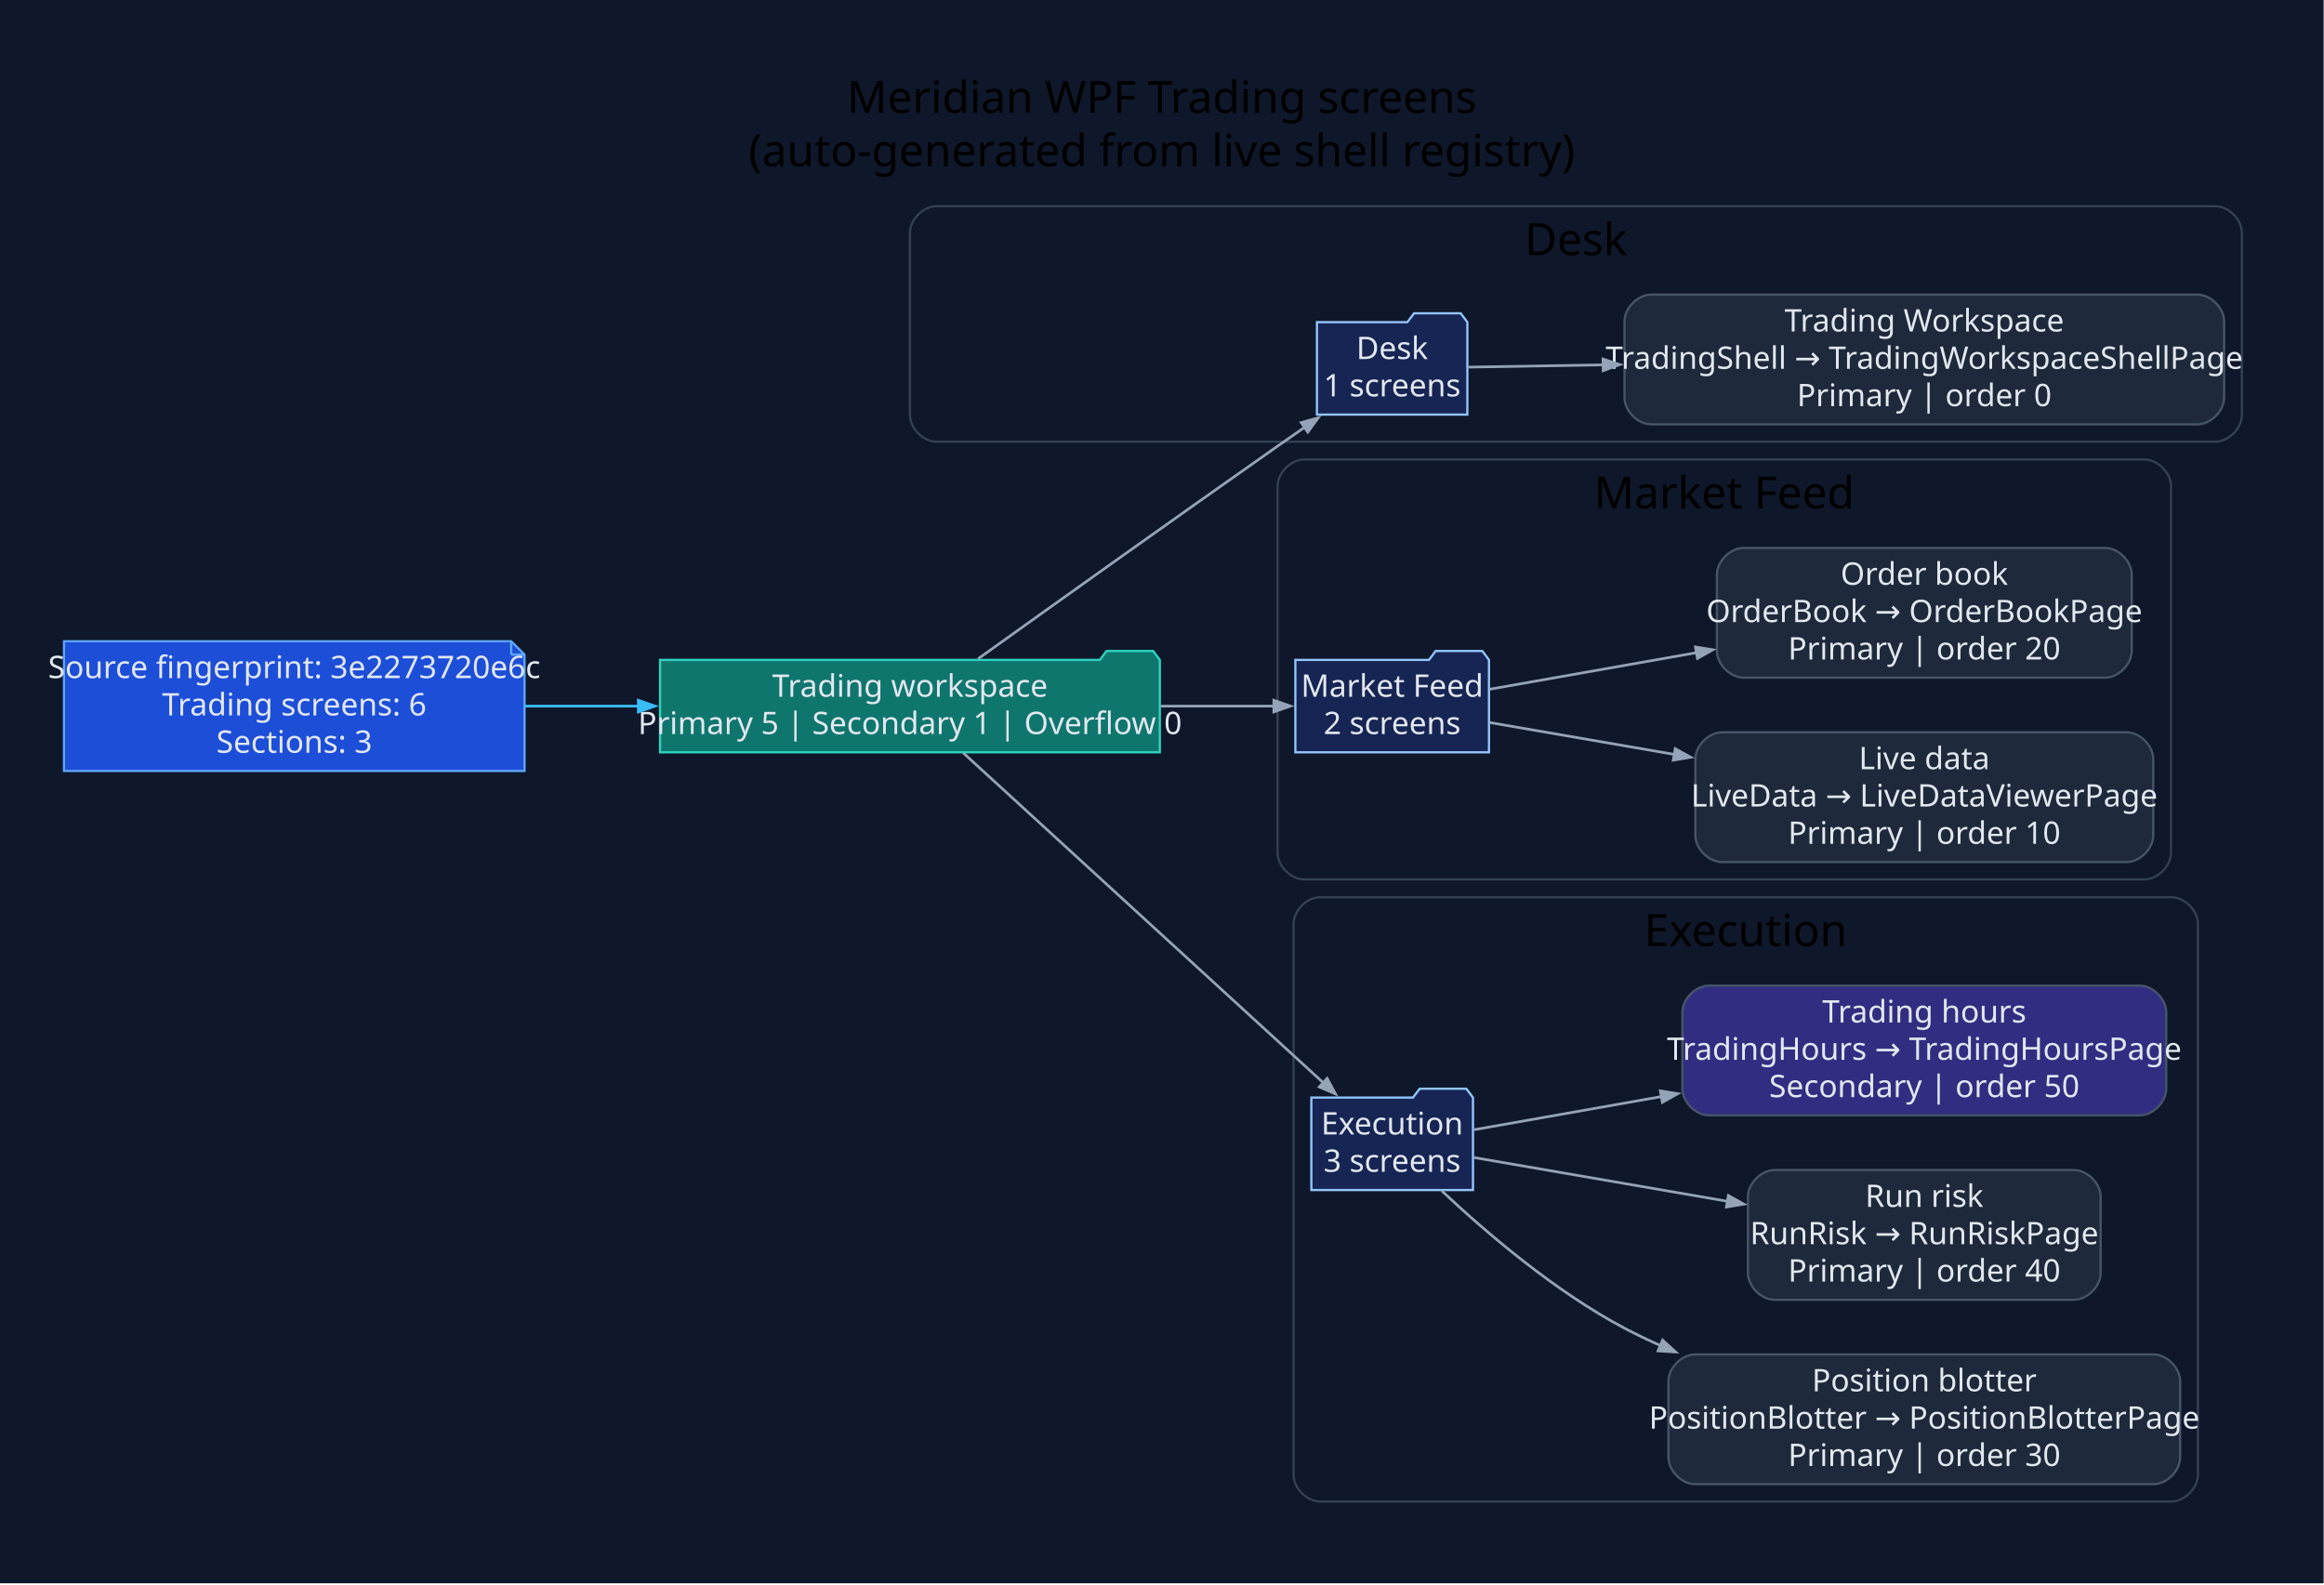
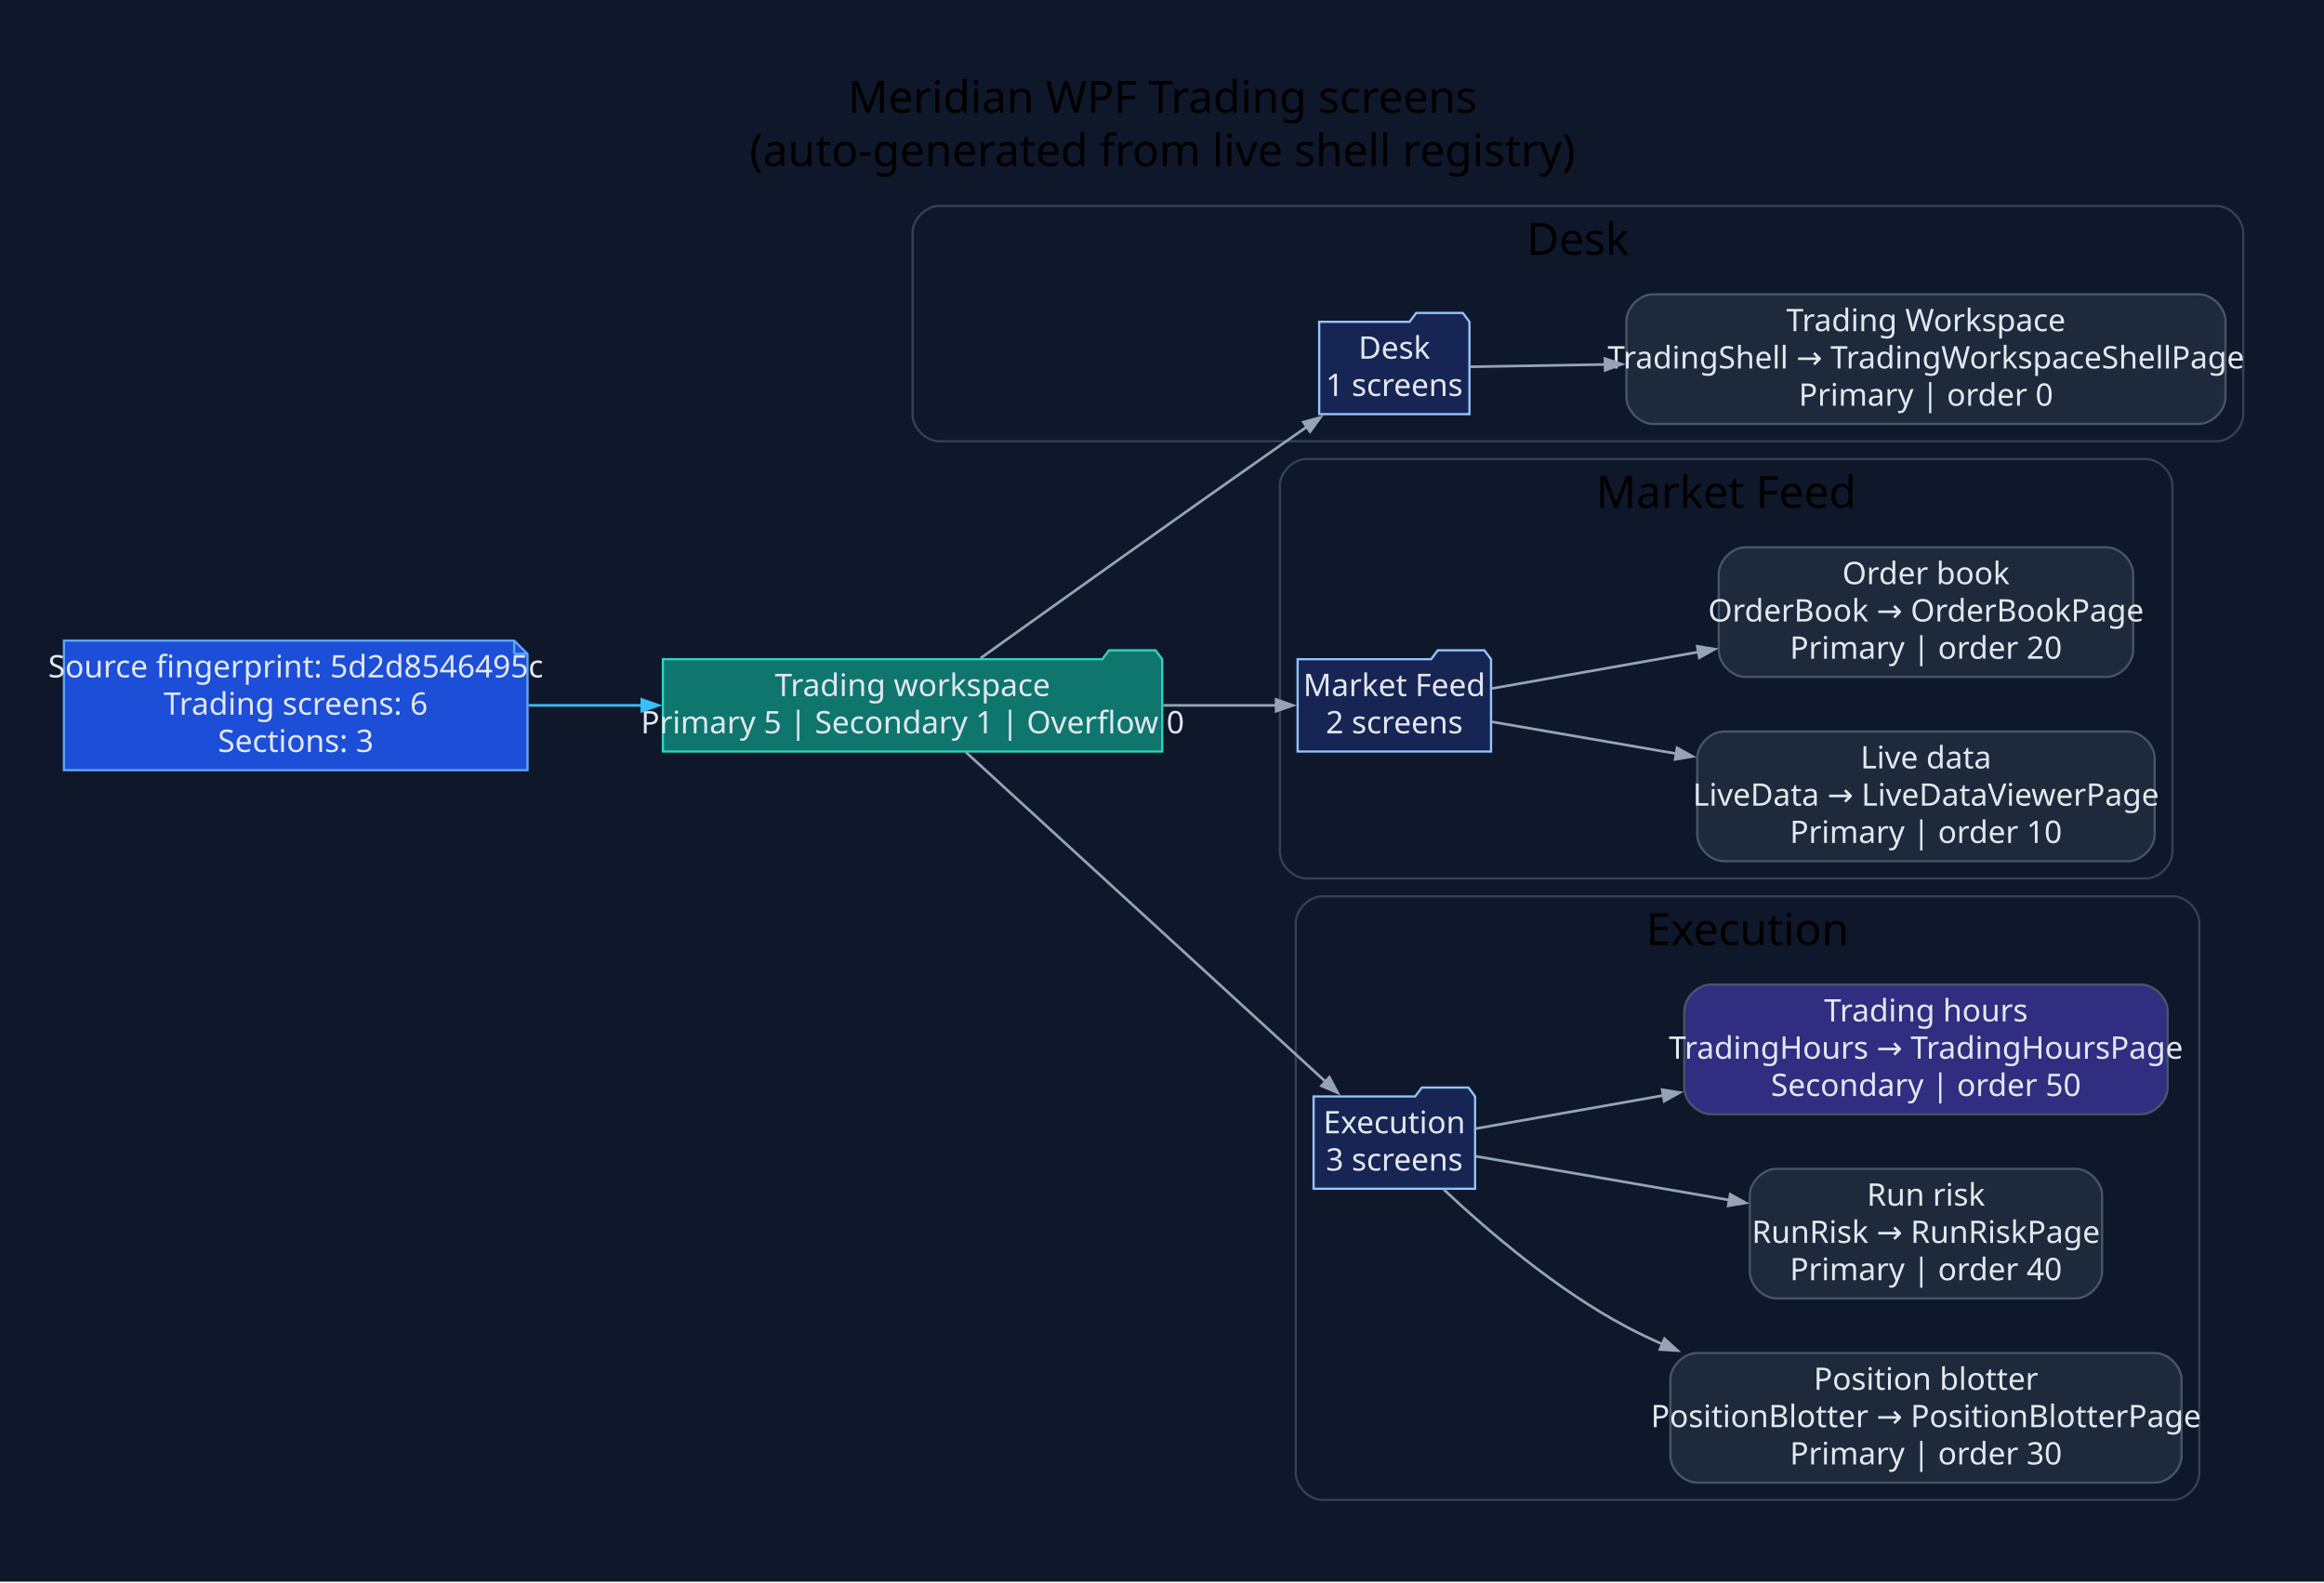
- <svg xmlns="http://www.w3.org/2000/svg" width="1046pt" height="713pt" viewBox="0.00 0.00 1046.00 713.00">
+ <svg xmlns="http://www.w3.org/2000/svg" width="1047pt" height="713pt" viewBox="0.00 0.00 1047.00 713.00">
  <g id="graph0" class="graph" transform="scale(1 1) rotate(0) translate(28.8 683.8)">
-     <polygon fill="#0f172a" stroke="none" points="-28.8,28.8 -28.8,-683.8 1017.04,-683.8 1017.04,28.8 -28.8,28.8" />
-     <text xml:space="preserve" text-anchor="middle" x="494.12" y="-633" font-family="Segoe UI" font-size="20.00">Meridian WPF Trading screens</text>
-     <text xml:space="preserve" text-anchor="middle" x="494.12" y="-609" font-family="Segoe UI" font-size="20.00">(auto-generated from live shell registry)</text>
+     <polygon fill="#0f172a" stroke="none" points="-28.8,28.8 -28.8,-683.8 1018.61,-683.8 1018.61,28.8 -28.8,28.8" />
+     <text xml:space="preserve" text-anchor="middle" x="494.91" y="-633" font-family="Segoe UI" font-size="20.00">Meridian WPF Trading screens</text>
+     <text xml:space="preserve" text-anchor="middle" x="494.91" y="-609" font-family="Segoe UI" font-size="20.00">(auto-generated from live shell registry)</text>
    <g id="clust1" class="cluster">
-       <path fill="#0f172a" stroke="#334155" d="M392.75,-485C392.75,-485 968.24,-485 968.24,-485 974.24,-485 980.24,-491 980.24,-497 980.24,-497 980.24,-579 980.24,-579 980.24,-585 974.24,-591 968.24,-591 968.24,-591 392.75,-591 392.75,-591 386.75,-591 380.75,-585 380.75,-579 380.75,-579 380.75,-497 380.75,-497 380.75,-491 386.75,-485 392.75,-485" />
-       <text xml:space="preserve" text-anchor="middle" x="680.49" y="-569" font-family="Segoe UI" font-size="20.00">Desk</text>
+       <path fill="#0f172a" stroke="#334155" d="M394.32,-485C394.32,-485 969.81,-485 969.81,-485 975.81,-485 981.81,-491 981.81,-497 981.81,-497 981.81,-579 981.81,-579 981.81,-585 975.81,-591 969.81,-591 969.81,-591 394.32,-591 394.32,-591 388.32,-591 382.32,-585 382.32,-579 382.32,-579 382.32,-497 382.32,-497 382.32,-491 388.32,-485 394.32,-485" />
+       <text xml:space="preserve" text-anchor="middle" x="682.07" y="-569" font-family="Segoe UI" font-size="20.00">Desk</text>
    </g>
    <g id="clust2" class="cluster">
-       <path fill="#0f172a" stroke="#334155" d="M558.22,-288C558.22,-288 936.34,-288 936.34,-288 942.34,-288 948.34,-294 948.34,-300 948.34,-300 948.34,-465 948.34,-465 948.34,-471 942.34,-477 936.34,-477 936.34,-477 558.22,-477 558.22,-477 552.22,-477 546.22,-471 546.22,-465 546.22,-465 546.22,-300 546.22,-300 546.22,-294 552.22,-288 558.22,-288" />
-       <text xml:space="preserve" text-anchor="middle" x="747.28" y="-455" font-family="Segoe UI" font-size="20.00">Market Feed</text>
+       <path fill="#0f172a" stroke="#334155" d="M559.8,-288C559.8,-288 937.91,-288 937.91,-288 943.91,-288 949.91,-294 949.91,-300 949.91,-300 949.91,-465 949.91,-465 949.91,-471 943.91,-477 937.91,-477 937.91,-477 559.8,-477 559.8,-477 553.8,-477 547.8,-471 547.8,-465 547.8,-465 547.8,-300 547.8,-300 547.8,-294 553.8,-288 559.8,-288" />
+       <text xml:space="preserve" text-anchor="middle" x="748.85" y="-455" font-family="Segoe UI" font-size="20.00">Market Feed</text>
    </g>
    <g id="clust3" class="cluster">
-       <path fill="#0f172a" stroke="#334155" d="M565.42,-8C565.42,-8 948.44,-8 948.44,-8 954.44,-8 960.44,-14 960.44,-20 960.44,-20 960.44,-268 960.44,-268 960.44,-274 954.44,-280 948.44,-280 948.44,-280 565.42,-280 565.42,-280 559.42,-280 553.42,-274 553.42,-268 553.42,-268 553.42,-20 553.42,-20 553.42,-14 559.42,-8 565.42,-8" />
-       <text xml:space="preserve" text-anchor="middle" x="756.93" y="-258" font-family="Segoe UI" font-size="20.00">Execution</text>
+       <path fill="#0f172a" stroke="#334155" d="M566.99,-8C566.99,-8 950.02,-8 950.02,-8 956.02,-8 962.02,-14 962.02,-20 962.02,-20 962.02,-268 962.02,-268 962.02,-274 956.02,-280 950.02,-280 950.02,-280 566.99,-280 566.99,-280 560.99,-280 554.99,-274 554.99,-268 554.99,-268 554.99,-20 554.99,-20 554.99,-14 560.99,-8 566.99,-8" />
+       <text xml:space="preserve" text-anchor="middle" x="758.5" y="-258" font-family="Segoe UI" font-size="20.00">Execution</text>
    </g>
    <g id="node1" class="node">
-       <polygon fill="#1d4ed8" stroke="#60a5fa" points="201.28,-395.2 0,-395.2 0,-336.8 207.28,-336.8 207.28,-389.2 201.28,-395.2" />
-       <polyline fill="none" stroke="#60a5fa" points="201.28,-395.2 201.28,-389.2" />
-       <polyline fill="none" stroke="#60a5fa" points="207.28,-389.2 201.28,-389.2" />
-       <text xml:space="preserve" text-anchor="middle" x="103.64" y="-378.6" font-family="Segoe UI" font-size="14.00" fill="#e2e8f0">Source fingerprint: 3e2273720e6c</text>
-       <text xml:space="preserve" text-anchor="middle" x="103.64" y="-361.8" font-family="Segoe UI" font-size="14.00" fill="#e2e8f0">Trading screens: 6</text>
-       <text xml:space="preserve" text-anchor="middle" x="103.64" y="-345" font-family="Segoe UI" font-size="14.00" fill="#e2e8f0">Sections: 3</text>
+       <polygon fill="#1d4ed8" stroke="#60a5fa" points="202.85,-395.2 0,-395.2 0,-336.8 208.85,-336.8 208.85,-389.2 202.85,-395.2" />
+       <polyline fill="none" stroke="#60a5fa" points="202.85,-395.2 202.85,-389.2" />
+       <polyline fill="none" stroke="#60a5fa" points="208.85,-389.2 202.85,-389.2" />
+       <text xml:space="preserve" text-anchor="middle" x="104.42" y="-378.6" font-family="Segoe UI" font-size="14.00" fill="#e2e8f0">Source fingerprint: 5d2d8546495c</text>
+       <text xml:space="preserve" text-anchor="middle" x="104.42" y="-361.8" font-family="Segoe UI" font-size="14.00" fill="#e2e8f0">Trading screens: 6</text>
+       <text xml:space="preserve" text-anchor="middle" x="104.42" y="-345" font-family="Segoe UI" font-size="14.00" fill="#e2e8f0">Sections: 3</text>
    </g>
    <g id="node2" class="node">
-       <polygon fill="#0f766e" stroke="#2dd4bf" points="493.22,-386.8 490.22,-390.8 469.22,-390.8 466.22,-386.8 268.28,-386.8 268.28,-345.2 493.22,-345.2 493.22,-386.8" />
-       <text xml:space="preserve" text-anchor="middle" x="380.75" y="-370.2" font-family="Segoe UI" font-size="14.00" fill="#e2e8f0">Trading workspace</text>
-       <text xml:space="preserve" text-anchor="middle" x="380.75" y="-353.4" font-family="Segoe UI" font-size="14.00" fill="#e2e8f0">Primary 5 | Secondary 1 | Overflow 0</text>
+       <polygon fill="#0f766e" stroke="#2dd4bf" points="494.8,-386.8 491.8,-390.8 470.8,-390.8 467.8,-386.8 269.85,-386.8 269.85,-345.2 494.8,-345.2 494.8,-386.8" />
+       <text xml:space="preserve" text-anchor="middle" x="382.32" y="-370.2" font-family="Segoe UI" font-size="14.00" fill="#e2e8f0">Trading workspace</text>
+       <text xml:space="preserve" text-anchor="middle" x="382.32" y="-353.4" font-family="Segoe UI" font-size="14.00" fill="#e2e8f0">Primary 5 | Secondary 1 | Overflow 0</text>
    </g>
    <g id="edge1" class="edge">
-       <path fill="none" stroke="#38bdf8" stroke-width="1.2" d="M207.47,-366C224.24,-366 241.74,-366 258.89,-366" />
-       <polygon fill="#38bdf8" stroke="#38bdf8" stroke-width="1.2" points="258.5,-368.63 266,-366 258.5,-363.38 258.5,-368.63" />
+       <path fill="none" stroke="#38bdf8" stroke-width="1.2" d="M209.34,-366C226.12,-366 243.61,-366 260.75,-366" />
+       <polygon fill="#38bdf8" stroke="#38bdf8" stroke-width="1.2" points="260.35,-368.63 267.85,-366 260.35,-363.38 260.35,-368.63" />
    </g>
    <g id="node3" class="node">
-       <polygon fill="#172554" stroke="#93c5fd" points="631.64,-538.8 628.64,-542.8 607.64,-542.8 604.64,-538.8 563.94,-538.8 563.94,-497.2 631.64,-497.2 631.64,-538.8" />
-       <text xml:space="preserve" text-anchor="middle" x="597.79" y="-522.2" font-family="Segoe UI" font-size="14.00" fill="#e2e8f0">Desk</text>
-       <text xml:space="preserve" text-anchor="middle" x="597.79" y="-505.4" font-family="Segoe UI" font-size="14.00" fill="#e2e8f0">1 screens</text>
+       <polygon fill="#172554" stroke="#93c5fd" points="633.22,-538.8 630.22,-542.8 609.22,-542.8 606.22,-538.8 565.52,-538.8 565.52,-497.2 633.22,-497.2 633.22,-538.8" />
+       <text xml:space="preserve" text-anchor="middle" x="599.37" y="-522.2" font-family="Segoe UI" font-size="14.00" fill="#e2e8f0">Desk</text>
+       <text xml:space="preserve" text-anchor="middle" x="599.37" y="-505.4" font-family="Segoe UI" font-size="14.00" fill="#e2e8f0">1 screens</text>
    </g>
    <g id="edge2" class="edge">
-       <path fill="none" stroke="#94a3b8" stroke-width="1.2" d="M411.38,-387.25C444.25,-410.78 498.89,-449.79 546.22,-483 550.21,-485.8 554.38,-488.71 558.55,-491.61" />
-       <polygon fill="#94a3b8" stroke="#94a3b8" stroke-width="1.2" points="556.85,-493.62 564.5,-495.74 559.84,-489.31 556.85,-493.62" />
+       <path fill="none" stroke="#94a3b8" stroke-width="1.2" d="M412.95,-387.25C445.82,-410.78 500.47,-449.79 547.8,-483 551.78,-485.8 555.96,-488.71 560.12,-491.61" />
+       <polygon fill="#94a3b8" stroke="#94a3b8" stroke-width="1.2" points="558.42,-493.62 566.08,-495.74 561.41,-489.31 558.42,-493.62" />
    </g>
    <g id="node5" class="node">
-       <polygon fill="#172554" stroke="#93c5fd" points="641.37,-386.8 638.37,-390.8 617.37,-390.8 614.37,-386.8 554.22,-386.8 554.22,-345.2 641.37,-345.2 641.37,-386.8" />
-       <text xml:space="preserve" text-anchor="middle" x="597.79" y="-370.2" font-family="Segoe UI" font-size="14.00" fill="#e2e8f0">Market Feed</text>
-       <text xml:space="preserve" text-anchor="middle" x="597.79" y="-353.4" font-family="Segoe UI" font-size="14.00" fill="#e2e8f0">2 screens</text>
+       <polygon fill="#172554" stroke="#93c5fd" points="642.94,-386.8 639.94,-390.8 618.94,-390.8 615.94,-386.8 555.8,-386.8 555.8,-345.2 642.94,-345.2 642.94,-386.8" />
+       <text xml:space="preserve" text-anchor="middle" x="599.37" y="-370.2" font-family="Segoe UI" font-size="14.00" fill="#e2e8f0">Market Feed</text>
+       <text xml:space="preserve" text-anchor="middle" x="599.37" y="-353.4" font-family="Segoe UI" font-size="14.00" fill="#e2e8f0">2 screens</text>
    </g>
    <g id="edge4" class="edge">
-       <path fill="none" stroke="#94a3b8" stroke-width="1.2" d="M493.68,-366C511.6,-366 529.35,-366 544.94,-366" />
-       <polygon fill="#94a3b8" stroke="#94a3b8" stroke-width="1.2" points="544.54,-368.63 552.04,-366 544.54,-363.38 544.54,-368.63" />
+       <path fill="none" stroke="#94a3b8" stroke-width="1.2" d="M495.25,-366C513.17,-366 530.92,-366 546.52,-366" />
+       <polygon fill="#94a3b8" stroke="#94a3b8" stroke-width="1.2" points="546.12,-368.63 553.62,-366 546.12,-363.38 546.12,-368.63" />
    </g>
    <g id="node8" class="node">
-       <polygon fill="#172554" stroke="#93c5fd" points="634.17,-189.8 631.17,-193.8 610.17,-193.8 607.17,-189.8 561.42,-189.8 561.42,-148.2 634.17,-148.2 634.17,-189.8" />
-       <text xml:space="preserve" text-anchor="middle" x="597.79" y="-173.2" font-family="Segoe UI" font-size="14.00" fill="#e2e8f0">Execution</text>
-       <text xml:space="preserve" text-anchor="middle" x="597.79" y="-156.4" font-family="Segoe UI" font-size="14.00" fill="#e2e8f0">3 screens</text>
+       <polygon fill="#172554" stroke="#93c5fd" points="635.75,-189.8 632.75,-193.8 611.75,-193.8 608.75,-189.8 562.99,-189.8 562.99,-148.2 635.75,-148.2 635.75,-189.8" />
+       <text xml:space="preserve" text-anchor="middle" x="599.37" y="-173.2" font-family="Segoe UI" font-size="14.00" fill="#e2e8f0">Execution</text>
+       <text xml:space="preserve" text-anchor="middle" x="599.37" y="-156.4" font-family="Segoe UI" font-size="14.00" fill="#e2e8f0">3 screens</text>
    </g>
    <g id="edge7" class="edge">
-       <path fill="none" stroke="#94a3b8" stroke-width="1.2" d="M404.76,-344.92C443.95,-309.02 523.59,-236.06 566.98,-196.31" />
-       <polygon fill="#94a3b8" stroke="#94a3b8" stroke-width="1.2" points="568.53,-198.46 572.28,-191.46 564.98,-194.59 568.53,-198.46" />
+       <path fill="none" stroke="#94a3b8" stroke-width="1.2" d="M406.34,-344.92C445.52,-309.02 525.16,-236.06 568.55,-196.31" />
+       <polygon fill="#94a3b8" stroke="#94a3b8" stroke-width="1.2" points="570.1,-198.46 573.85,-191.46 566.55,-194.59 570.1,-198.46" />
    </g>
    <g id="node4" class="node">
-       <path fill="#1e293b" stroke="#475569" d="M960.24,-551.2C960.24,-551.2 714.37,-551.2 714.37,-551.2 708.37,-551.2 702.37,-545.2 702.37,-539.2 702.37,-539.2 702.37,-504.8 702.37,-504.8 702.37,-498.8 708.37,-492.8 714.37,-492.8 714.37,-492.8 960.24,-492.8 960.24,-492.8 966.24,-492.8 972.24,-498.8 972.24,-504.8 972.24,-504.8 972.24,-539.2 972.24,-539.2 972.24,-545.2 966.24,-551.2 960.24,-551.2" />
-       <text xml:space="preserve" text-anchor="middle" x="837.3" y="-534.6" font-family="Segoe UI" font-size="14.00" fill="#e2e8f0">Trading Workspace</text>
-       <text xml:space="preserve" text-anchor="middle" x="837.3" y="-517.8" font-family="Segoe UI" font-size="14.00" fill="#e2e8f0">TradingShell → TradingWorkspaceShellPage</text>
-       <text xml:space="preserve" text-anchor="middle" x="837.3" y="-501" font-family="Segoe UI" font-size="14.00" fill="#e2e8f0">Primary | order 0</text>
+       <path fill="#1e293b" stroke="#475569" d="M961.81,-551.2C961.81,-551.2 715.94,-551.2 715.94,-551.2 709.94,-551.2 703.94,-545.2 703.94,-539.2 703.94,-539.2 703.94,-504.8 703.94,-504.8 703.94,-498.8 709.94,-492.8 715.94,-492.8 715.94,-492.8 961.81,-492.8 961.81,-492.8 967.81,-492.8 973.81,-498.8 973.81,-504.8 973.81,-504.8 973.81,-539.2 973.81,-539.2 973.81,-545.2 967.81,-551.2 961.81,-551.2" />
+       <text xml:space="preserve" text-anchor="middle" x="838.87" y="-534.6" font-family="Segoe UI" font-size="14.00" fill="#e2e8f0">Trading Workspace</text>
+       <text xml:space="preserve" text-anchor="middle" x="838.87" y="-517.8" font-family="Segoe UI" font-size="14.00" fill="#e2e8f0">TradingShell → TradingWorkspaceShellPage</text>
+       <text xml:space="preserve" text-anchor="middle" x="838.87" y="-501" font-family="Segoe UI" font-size="14.00" fill="#e2e8f0">Primary | order 0</text>
    </g>
    <g id="edge3" class="edge">
-       <path fill="none" stroke="#94a3b8" stroke-width="1.2" d="M632.07,-518.56C648.75,-518.84 670.22,-519.2 692.94,-519.59" />
-       <polygon fill="#94a3b8" stroke="#94a3b8" stroke-width="1.2" points="692.69,-522.21 700.23,-519.71 692.78,-516.96 692.69,-522.21" />
+       <path fill="none" stroke="#94a3b8" stroke-width="1.2" d="M633.64,-518.56C650.32,-518.84 671.79,-519.2 694.51,-519.59" />
+       <polygon fill="#94a3b8" stroke="#94a3b8" stroke-width="1.2" points="694.26,-522.21 701.8,-519.71 694.35,-516.96 694.26,-522.21" />
    </g>
    <g id="node6" class="node">
-       <path fill="#1e293b" stroke="#475569" d="M928.34,-354.2C928.34,-354.2 746.26,-354.2 746.26,-354.2 740.26,-354.2 734.26,-348.2 734.26,-342.2 734.26,-342.2 734.26,-307.8 734.26,-307.8 734.26,-301.8 740.26,-295.8 746.26,-295.8 746.26,-295.8 928.34,-295.8 928.34,-295.8 934.34,-295.8 940.34,-301.8 940.34,-307.8 940.34,-307.8 940.34,-342.2 940.34,-342.2 940.34,-348.2 934.34,-354.2 928.34,-354.2" />
-       <text xml:space="preserve" text-anchor="middle" x="837.3" y="-337.6" font-family="Segoe UI" font-size="14.00" fill="#e2e8f0">Live data</text>
-       <text xml:space="preserve" text-anchor="middle" x="837.3" y="-320.8" font-family="Segoe UI" font-size="14.00" fill="#e2e8f0">LiveData → LiveDataViewerPage</text>
-       <text xml:space="preserve" text-anchor="middle" x="837.3" y="-304" font-family="Segoe UI" font-size="14.00" fill="#e2e8f0">Primary | order 10</text>
+       <path fill="#1e293b" stroke="#475569" d="M929.91,-354.2C929.91,-354.2 747.83,-354.2 747.83,-354.2 741.83,-354.2 735.83,-348.2 735.83,-342.2 735.83,-342.2 735.83,-307.8 735.83,-307.8 735.83,-301.8 741.83,-295.8 747.83,-295.8 747.83,-295.8 929.91,-295.8 929.91,-295.8 935.91,-295.8 941.91,-301.8 941.91,-307.8 941.91,-307.8 941.91,-342.2 941.91,-342.2 941.91,-348.2 935.91,-354.2 929.91,-354.2" />
+       <text xml:space="preserve" text-anchor="middle" x="838.87" y="-337.6" font-family="Segoe UI" font-size="14.00" fill="#e2e8f0">Live data</text>
+       <text xml:space="preserve" text-anchor="middle" x="838.87" y="-320.8" font-family="Segoe UI" font-size="14.00" fill="#e2e8f0">LiveData → LiveDataViewerPage</text>
+       <text xml:space="preserve" text-anchor="middle" x="838.87" y="-304" font-family="Segoe UI" font-size="14.00" fill="#e2e8f0">Primary | order 10</text>
    </g>
    <g id="edge5" class="edge">
-       <path fill="none" stroke="#94a3b8" stroke-width="1.2" d="M641.81,-358.58C665.19,-354.54 695.29,-349.34 724.8,-344.25" />
-       <polygon fill="#94a3b8" stroke="#94a3b8" stroke-width="1.2" points="725.19,-346.84 732.14,-342.98 724.3,-341.67 725.19,-346.84" />
+       <path fill="none" stroke="#94a3b8" stroke-width="1.2" d="M643.38,-358.58C666.76,-354.54 696.86,-349.34 726.37,-344.25" />
+       <polygon fill="#94a3b8" stroke="#94a3b8" stroke-width="1.2" points="726.76,-346.84 733.71,-342.98 725.87,-341.67 726.76,-346.84" />
    </g>
    <g id="node7" class="node">
-       <path fill="#1e293b" stroke="#475569" d="M918.65,-437.2C918.65,-437.2 755.96,-437.2 755.96,-437.2 749.96,-437.2 743.96,-431.2 743.96,-425.2 743.96,-425.2 743.96,-390.8 743.96,-390.8 743.96,-384.8 749.96,-378.8 755.96,-378.8 755.96,-378.8 918.65,-378.8 918.65,-378.8 924.65,-378.8 930.65,-384.8 930.65,-390.8 930.65,-390.8 930.65,-425.2 930.65,-425.2 930.65,-431.2 924.65,-437.2 918.65,-437.2" />
-       <text xml:space="preserve" text-anchor="middle" x="837.3" y="-420.6" font-family="Segoe UI" font-size="14.00" fill="#e2e8f0">Order book</text>
-       <text xml:space="preserve" text-anchor="middle" x="837.3" y="-403.8" font-family="Segoe UI" font-size="14.00" fill="#e2e8f0">OrderBook → OrderBookPage</text>
-       <text xml:space="preserve" text-anchor="middle" x="837.3" y="-387" font-family="Segoe UI" font-size="14.00" fill="#e2e8f0">Primary | order 20</text>
+       <path fill="#1e293b" stroke="#475569" d="M920.22,-437.2C920.22,-437.2 757.53,-437.2 757.53,-437.2 751.53,-437.2 745.53,-431.2 745.53,-425.2 745.53,-425.2 745.53,-390.8 745.53,-390.8 745.53,-384.8 751.53,-378.8 757.53,-378.8 757.53,-378.8 920.22,-378.8 920.22,-378.8 926.22,-378.8 932.22,-384.8 932.22,-390.8 932.22,-390.8 932.22,-425.2 932.22,-425.2 932.22,-431.2 926.22,-437.2 920.22,-437.2" />
+       <text xml:space="preserve" text-anchor="middle" x="838.87" y="-420.6" font-family="Segoe UI" font-size="14.00" fill="#e2e8f0">Order book</text>
+       <text xml:space="preserve" text-anchor="middle" x="838.87" y="-403.8" font-family="Segoe UI" font-size="14.00" fill="#e2e8f0">OrderBook → OrderBookPage</text>
+       <text xml:space="preserve" text-anchor="middle" x="838.87" y="-387" font-family="Segoe UI" font-size="14.00" fill="#e2e8f0">Primary | order 20</text>
    </g>
    <g id="edge6" class="edge">
-       <path fill="none" stroke="#94a3b8" stroke-width="1.2" d="M641.81,-373.61C667.83,-378.21 702.19,-384.28 734.78,-390.05" />
-       <polygon fill="#94a3b8" stroke="#94a3b8" stroke-width="1.2" points="734.28,-392.62 742.12,-391.35 735.2,-387.46 734.28,-392.62" />
+       <path fill="none" stroke="#94a3b8" stroke-width="1.2" d="M643.38,-373.61C669.4,-378.21 703.76,-384.28 736.35,-390.05" />
+       <polygon fill="#94a3b8" stroke="#94a3b8" stroke-width="1.2" points="735.85,-392.62 743.7,-391.35 736.77,-387.46 735.85,-392.62" />
    </g>
    <g id="node9" class="node">
-       <path fill="#1e293b" stroke="#475569" d="M940.44,-74.2C940.44,-74.2 734.16,-74.2 734.16,-74.2 728.16,-74.2 722.16,-68.2 722.16,-62.2 722.16,-62.2 722.16,-27.8 722.16,-27.8 722.16,-21.8 728.16,-15.8 734.16,-15.8 734.16,-15.8 940.44,-15.8 940.44,-15.8 946.44,-15.8 952.44,-21.8 952.44,-27.8 952.44,-27.8 952.44,-62.2 952.44,-62.2 952.44,-68.2 946.44,-74.2 940.44,-74.2" />
-       <text xml:space="preserve" text-anchor="middle" x="837.3" y="-57.6" font-family="Segoe UI" font-size="14.00" fill="#e2e8f0">Position blotter</text>
-       <text xml:space="preserve" text-anchor="middle" x="837.3" y="-40.8" font-family="Segoe UI" font-size="14.00" fill="#e2e8f0">PositionBlotter → PositionBlotterPage</text>
-       <text xml:space="preserve" text-anchor="middle" x="837.3" y="-24" font-family="Segoe UI" font-size="14.00" fill="#e2e8f0">Primary | order 30</text>
+       <path fill="#1e293b" stroke="#475569" d="M942.02,-74.2C942.02,-74.2 735.73,-74.2 735.73,-74.2 729.73,-74.2 723.73,-68.2 723.73,-62.2 723.73,-62.2 723.73,-27.8 723.73,-27.8 723.73,-21.8 729.73,-15.8 735.73,-15.8 735.73,-15.8 942.02,-15.8 942.02,-15.8 948.02,-15.8 954.02,-21.8 954.02,-27.8 954.02,-27.8 954.02,-62.2 954.02,-62.2 954.02,-68.2 948.02,-74.2 942.02,-74.2" />
+       <text xml:space="preserve" text-anchor="middle" x="838.87" y="-57.6" font-family="Segoe UI" font-size="14.00" fill="#e2e8f0">Position blotter</text>
+       <text xml:space="preserve" text-anchor="middle" x="838.87" y="-40.8" font-family="Segoe UI" font-size="14.00" fill="#e2e8f0">PositionBlotter → PositionBlotterPage</text>
+       <text xml:space="preserve" text-anchor="middle" x="838.87" y="-24" font-family="Segoe UI" font-size="14.00" fill="#e2e8f0">Primary | order 30</text>
    </g>
    <g id="edge8" class="edge">
-       <path fill="none" stroke="#94a3b8" stroke-width="1.2" d="M620.08,-147.87C639.89,-129.25 670.99,-102.59 702.37,-86 707.64,-83.21 713.13,-80.58 718.75,-78.11" />
-       <polygon fill="#94a3b8" stroke="#94a3b8" stroke-width="1.2" points="719.51,-80.64 725.39,-75.3 717.46,-75.8 719.51,-80.64" />
+       <path fill="none" stroke="#94a3b8" stroke-width="1.2" d="M621.65,-147.87C641.46,-129.25 672.57,-102.59 703.94,-86 709.21,-83.21 714.7,-80.58 720.32,-78.11" />
+       <polygon fill="#94a3b8" stroke="#94a3b8" stroke-width="1.2" points="721.08,-80.64 726.96,-75.3 719.03,-75.8 721.08,-80.64" />
    </g>
    <g id="node10" class="node">
-       <path fill="#1e293b" stroke="#475569" d="M904.67,-157.2C904.67,-157.2 769.93,-157.2 769.93,-157.2 763.93,-157.2 757.93,-151.2 757.93,-145.2 757.93,-145.2 757.93,-110.8 757.93,-110.8 757.93,-104.8 763.93,-98.8 769.93,-98.8 769.93,-98.8 904.67,-98.8 904.67,-98.8 910.67,-98.8 916.67,-104.8 916.67,-110.8 916.67,-110.8 916.67,-145.2 916.67,-145.2 916.67,-151.2 910.67,-157.2 904.67,-157.2" />
-       <text xml:space="preserve" text-anchor="middle" x="837.3" y="-140.6" font-family="Segoe UI" font-size="14.00" fill="#e2e8f0">Run risk</text>
-       <text xml:space="preserve" text-anchor="middle" x="837.3" y="-123.8" font-family="Segoe UI" font-size="14.00" fill="#e2e8f0">RunRisk → RunRiskPage</text>
-       <text xml:space="preserve" text-anchor="middle" x="837.3" y="-107" font-family="Segoe UI" font-size="14.00" fill="#e2e8f0">Primary | order 40</text>
+       <path fill="#1e293b" stroke="#475569" d="M906.24,-157.2C906.24,-157.2 771.5,-157.2 771.5,-157.2 765.5,-157.2 759.5,-151.2 759.5,-145.2 759.5,-145.2 759.5,-110.8 759.5,-110.8 759.5,-104.8 765.5,-98.8 771.5,-98.8 771.5,-98.8 906.24,-98.8 906.24,-98.8 912.24,-98.8 918.24,-104.8 918.24,-110.8 918.24,-110.8 918.24,-145.2 918.24,-145.2 918.24,-151.2 912.24,-157.2 906.24,-157.2" />
+       <text xml:space="preserve" text-anchor="middle" x="838.87" y="-140.6" font-family="Segoe UI" font-size="14.00" fill="#e2e8f0">Run risk</text>
+       <text xml:space="preserve" text-anchor="middle" x="838.87" y="-123.8" font-family="Segoe UI" font-size="14.00" fill="#e2e8f0">RunRisk → RunRiskPage</text>
+       <text xml:space="preserve" text-anchor="middle" x="838.87" y="-107" font-family="Segoe UI" font-size="14.00" fill="#e2e8f0">Primary | order 40</text>
    </g>
    <g id="edge9" class="edge">
-       <path fill="none" stroke="#94a3b8" stroke-width="1.2" d="M634.61,-162.82C664.85,-157.6 709.42,-149.9 748.98,-143.07" />
-       <polygon fill="#94a3b8" stroke="#94a3b8" stroke-width="1.2" points="749.12,-145.71 756.07,-141.85 748.23,-140.54 749.12,-145.71" />
+       <path fill="none" stroke="#94a3b8" stroke-width="1.2" d="M636.18,-162.82C666.42,-157.6 710.99,-149.9 750.55,-143.07" />
+       <polygon fill="#94a3b8" stroke="#94a3b8" stroke-width="1.2" points="750.7,-145.71 757.64,-141.85 749.8,-140.54 750.7,-145.71" />
    </g>
    <g id="node11" class="node">
-       <path fill="#312e81" stroke="#475569" d="M934.2,-240.2C934.2,-240.2 740.41,-240.2 740.41,-240.2 734.41,-240.2 728.41,-234.2 728.41,-228.2 728.41,-228.2 728.41,-193.8 728.41,-193.8 728.41,-187.8 734.41,-181.8 740.41,-181.8 740.41,-181.8 934.2,-181.8 934.2,-181.8 940.2,-181.8 946.2,-187.8 946.2,-193.8 946.2,-193.8 946.2,-228.2 946.2,-228.2 946.2,-234.2 940.2,-240.2 934.2,-240.2" />
-       <text xml:space="preserve" text-anchor="middle" x="837.3" y="-223.6" font-family="Segoe UI" font-size="14.00" fill="#e2e8f0">Trading hours</text>
-       <text xml:space="preserve" text-anchor="middle" x="837.3" y="-206.8" font-family="Segoe UI" font-size="14.00" fill="#e2e8f0">TradingHours → TradingHoursPage</text>
-       <text xml:space="preserve" text-anchor="middle" x="837.3" y="-190" font-family="Segoe UI" font-size="14.00" fill="#e2e8f0">Secondary | order 50</text>
+       <path fill="#312e81" stroke="#475569" d="M935.77,-240.2C935.77,-240.2 741.98,-240.2 741.98,-240.2 735.98,-240.2 729.98,-234.2 729.98,-228.2 729.98,-228.2 729.98,-193.8 729.98,-193.8 729.98,-187.8 735.98,-181.8 741.98,-181.8 741.98,-181.8 935.77,-181.8 935.77,-181.8 941.77,-181.8 947.77,-187.8 947.77,-193.8 947.77,-193.8 947.77,-228.2 947.77,-228.2 947.77,-234.2 941.77,-240.2 935.77,-240.2" />
+       <text xml:space="preserve" text-anchor="middle" x="838.87" y="-223.6" font-family="Segoe UI" font-size="14.00" fill="#e2e8f0">Trading hours</text>
+       <text xml:space="preserve" text-anchor="middle" x="838.87" y="-206.8" font-family="Segoe UI" font-size="14.00" fill="#e2e8f0">TradingHours → TradingHoursPage</text>
+       <text xml:space="preserve" text-anchor="middle" x="838.87" y="-190" font-family="Segoe UI" font-size="14.00" fill="#e2e8f0">Secondary | order 50</text>
    </g>
    <g id="edge10" class="edge">
-       <path fill="none" stroke="#94a3b8" stroke-width="1.2" d="M634.61,-175.33C657.37,-179.36 688.26,-184.82 719.01,-190.26" />
-       <polygon fill="#94a3b8" stroke="#94a3b8" stroke-width="1.2" points="718.48,-192.83 726.32,-191.55 719.39,-187.66 718.48,-192.83" />
+       <path fill="none" stroke="#94a3b8" stroke-width="1.2" d="M636.18,-175.33C658.94,-179.36 689.83,-184.82 720.58,-190.26" />
+       <polygon fill="#94a3b8" stroke="#94a3b8" stroke-width="1.2" points="720.05,-192.83 727.89,-191.55 720.96,-187.66 720.05,-192.83" />
    </g>
  </g>
</svg>
